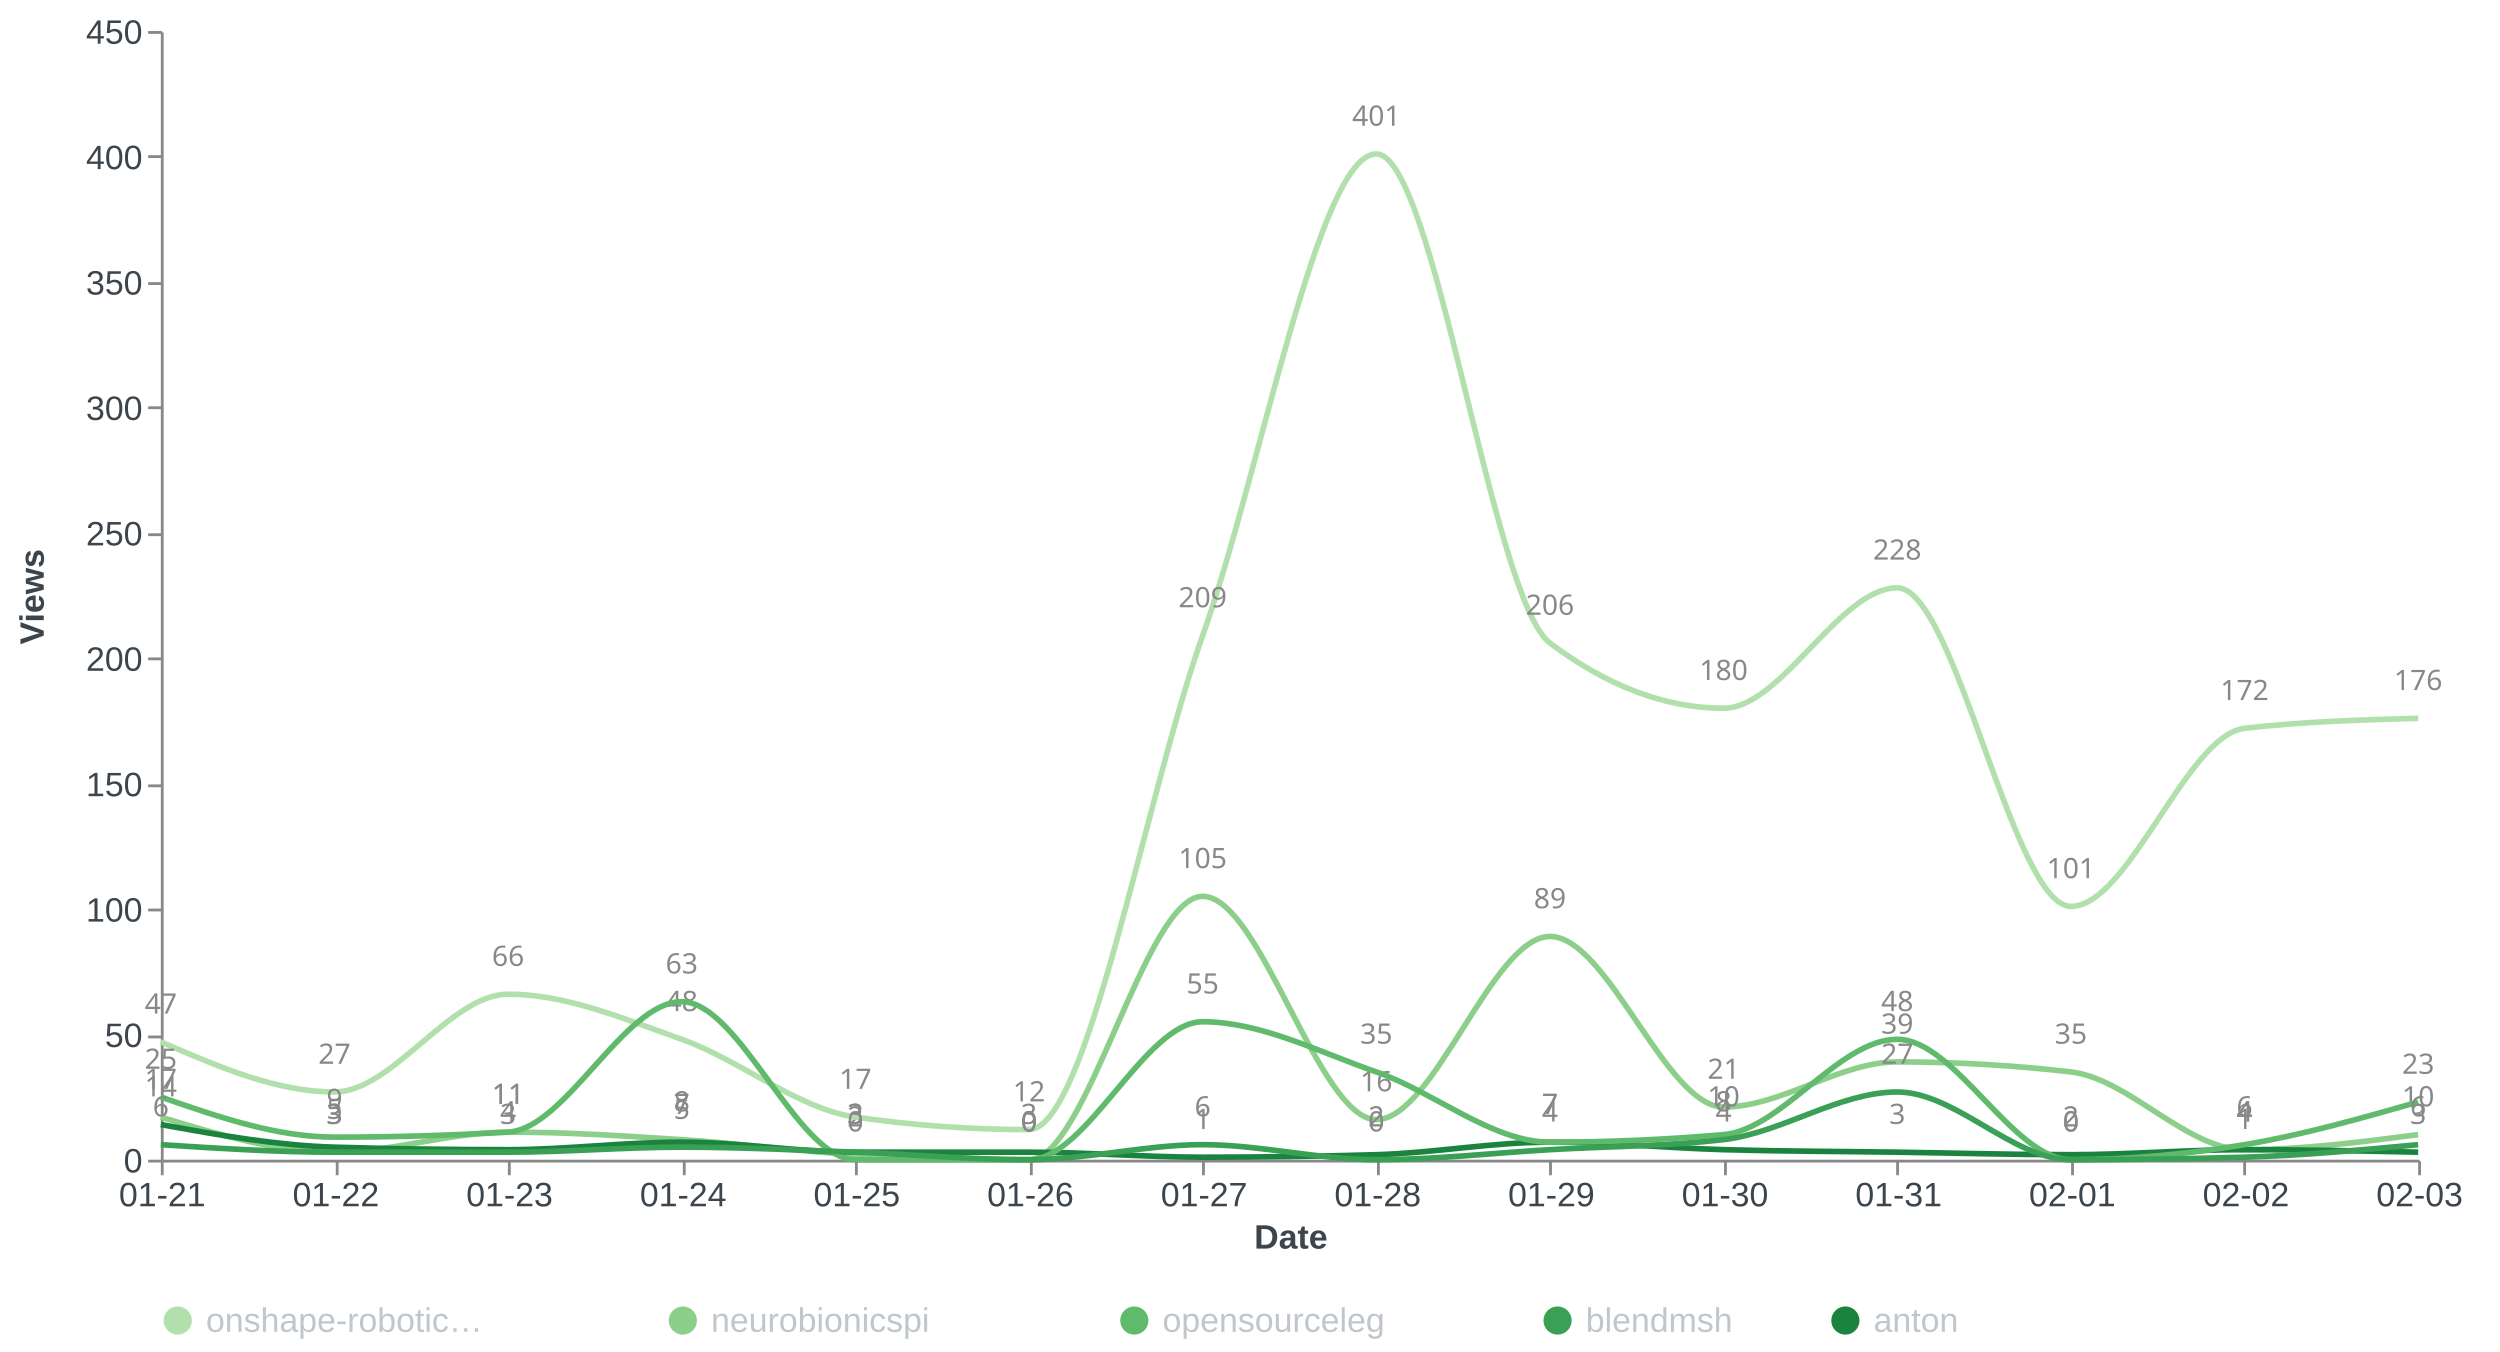
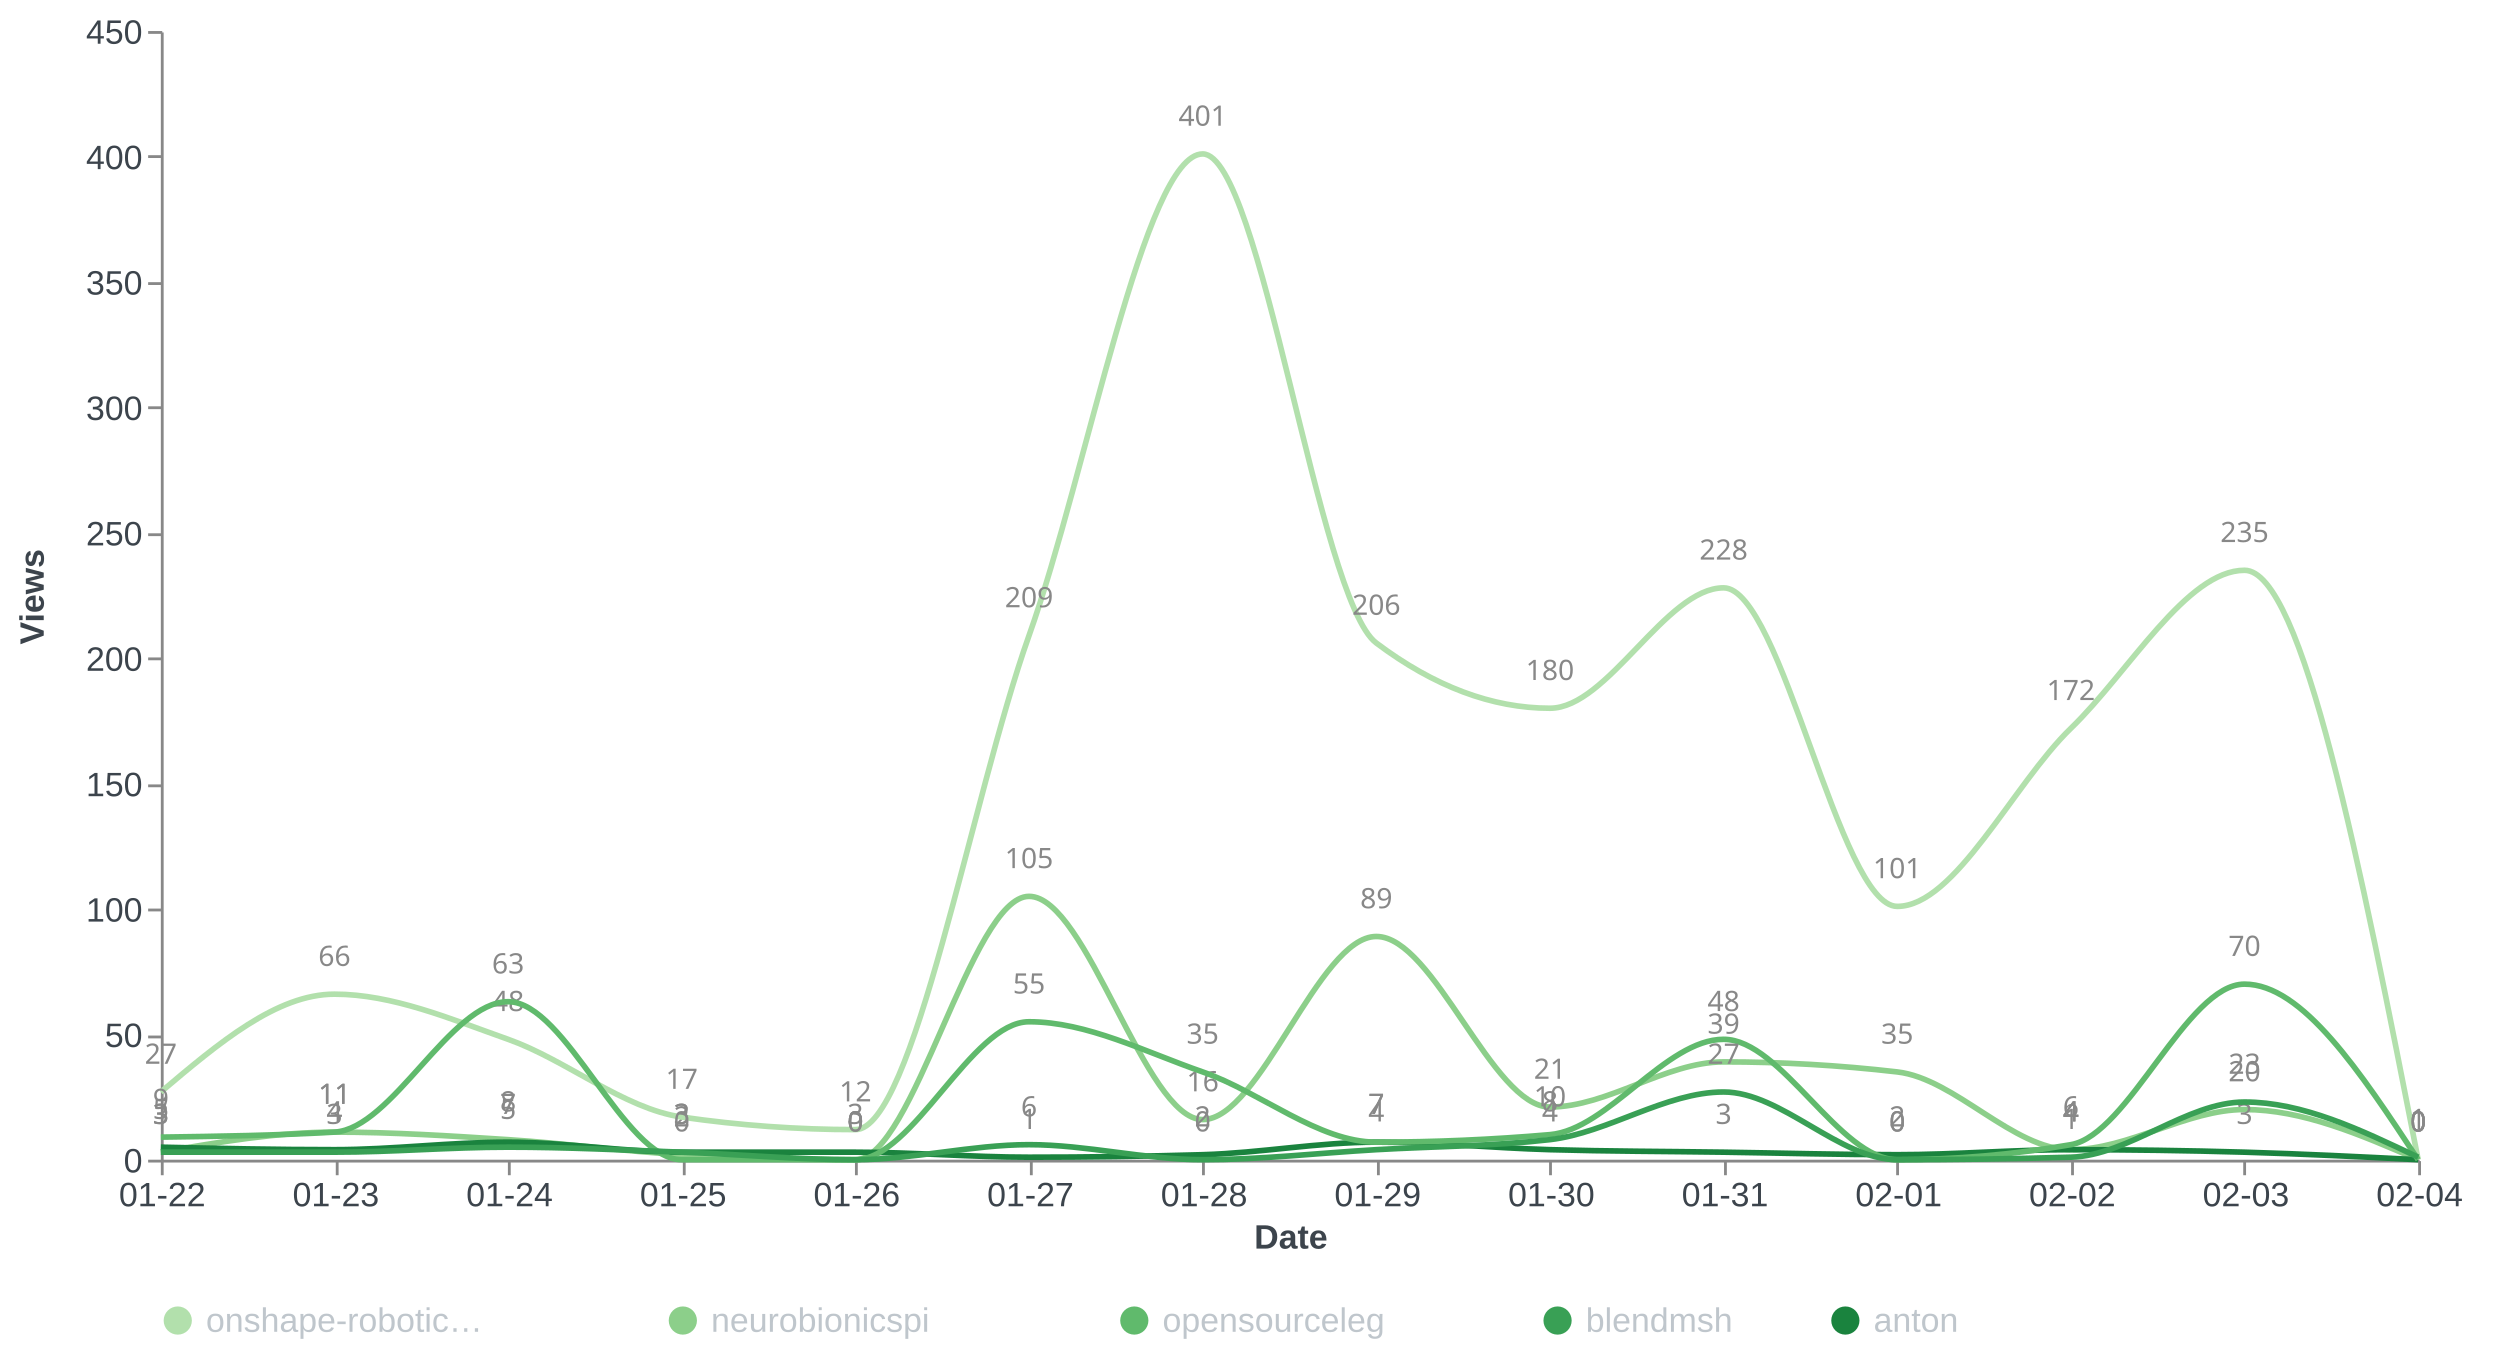
<svg xmlns="http://www.w3.org/2000/svg" version="1.1" class="marks" width="886" height="479" viewBox="0 0 886 479">
  <g fill="none" stroke-miterlimit="10" transform="translate(57,11)">
    <g class="mark-group role-frame root" role="graphics-object" aria-roledescription="group mark container">
      <g transform="translate(0,0)">
        <path class="background" aria-hidden="true" d="M0,0h800v400h-800Z" />
        <g>
-           <g class="mark-group role-axis" role="graphics-symbol" aria-roledescription="axis" aria-label="X-axis titled 'Date' for a discrete scale with 14 values: 01-21, 01-22, 01-23, 01-24, 01-25, ending with 02-03">
+           <g class="mark-group role-axis" role="graphics-symbol" aria-roledescription="axis" aria-label="X-axis titled 'Date' for a discrete scale with 14 values: 01-22, 01-23, 01-24, 01-25, 01-26, ending with 02-04">
            <g transform="translate(0.5,400.5)">
              <path class="background" aria-hidden="true" d="M0,0h0v0h0Z" pointer-events="none" />
              <g>
                <g class="mark-rule role-axis-tick" pointer-events="none">
                  <line transform="translate(0,0)" x2="0" y2="5" stroke="#888" stroke-width="1" opacity="1" />
                  <line transform="translate(62,0)" x2="0" y2="5" stroke="#888" stroke-width="1" opacity="1" />
                  <line transform="translate(123,0)" x2="0" y2="5" stroke="#888" stroke-width="1" opacity="1" />
                  <line transform="translate(185,0)" x2="0" y2="5" stroke="#888" stroke-width="1" opacity="1" />
                  <line transform="translate(246,0)" x2="0" y2="5" stroke="#888" stroke-width="1" opacity="1" />
                  <line transform="translate(308,0)" x2="0" y2="5" stroke="#888" stroke-width="1" opacity="1" />
                  <line transform="translate(369,0)" x2="0" y2="5" stroke="#888" stroke-width="1" opacity="1" />
                  <line transform="translate(431,0)" x2="0" y2="5" stroke="#888" stroke-width="1" opacity="1" />
                  <line transform="translate(492,0)" x2="0" y2="5" stroke="#888" stroke-width="1" opacity="1" />
                  <line transform="translate(554,0)" x2="0" y2="5" stroke="#888" stroke-width="1" opacity="1" />
                  <line transform="translate(615,0)" x2="0" y2="5" stroke="#888" stroke-width="1" opacity="1" />
                  <line transform="translate(677,0)" x2="0" y2="5" stroke="#888" stroke-width="1" opacity="1" />
                  <line transform="translate(738,0)" x2="0" y2="5" stroke="#888" stroke-width="1" opacity="1" />
                  <line transform="translate(800,0)" x2="0" y2="5" stroke="#888" stroke-width="1" opacity="1" />
                </g>
                <g class="mark-text role-axis-label" pointer-events="none">
-                   <text text-anchor="middle" transform="translate(0,16)" font-family="Arial, sans-serif" font-size="12px" fill="#3c444c" opacity="1">01-21</text>
-                   <text text-anchor="middle" transform="translate(61.53846,16)" font-family="Arial, sans-serif" font-size="12px" fill="#3c444c" opacity="1">01-22</text>
-                   <text text-anchor="middle" transform="translate(123.0769,16)" font-family="Arial, sans-serif" font-size="12px" fill="#3c444c" opacity="1">01-23</text>
-                   <text text-anchor="middle" transform="translate(184.6154,16)" font-family="Arial, sans-serif" font-size="12px" fill="#3c444c" opacity="1">01-24</text>
-                   <text text-anchor="middle" transform="translate(246.1538,16)" font-family="Arial, sans-serif" font-size="12px" fill="#3c444c" opacity="1">01-25</text>
-                   <text text-anchor="middle" transform="translate(307.6923,16)" font-family="Arial, sans-serif" font-size="12px" fill="#3c444c" opacity="1">01-26</text>
-                   <text text-anchor="middle" transform="translate(369.2308,16)" font-family="Arial, sans-serif" font-size="12px" fill="#3c444c" opacity="1">01-27</text>
-                   <text text-anchor="middle" transform="translate(430.7692,16)" font-family="Arial, sans-serif" font-size="12px" fill="#3c444c" opacity="1">01-28</text>
-                   <text text-anchor="middle" transform="translate(492.3077,16)" font-family="Arial, sans-serif" font-size="12px" fill="#3c444c" opacity="1">01-29</text>
-                   <text text-anchor="middle" transform="translate(553.8462,16)" font-family="Arial, sans-serif" font-size="12px" fill="#3c444c" opacity="1">01-30</text>
-                   <text text-anchor="middle" transform="translate(615.3846,16)" font-family="Arial, sans-serif" font-size="12px" fill="#3c444c" opacity="1">01-31</text>
-                   <text text-anchor="middle" transform="translate(676.9231,16)" font-family="Arial, sans-serif" font-size="12px" fill="#3c444c" opacity="1">02-01</text>
-                   <text text-anchor="middle" transform="translate(738.4615,16)" font-family="Arial, sans-serif" font-size="12px" fill="#3c444c" opacity="1">02-02</text>
-                   <text text-anchor="middle" transform="translate(800,16)" font-family="Arial, sans-serif" font-size="12px" fill="#3c444c" opacity="1">02-03</text>
+                   <text text-anchor="middle" transform="translate(0,16)" font-family="Arial, sans-serif" font-size="12px" fill="#3c444c" opacity="1">01-22</text>
+                   <text text-anchor="middle" transform="translate(61.53846,16)" font-family="Arial, sans-serif" font-size="12px" fill="#3c444c" opacity="1">01-23</text>
+                   <text text-anchor="middle" transform="translate(123.0769,16)" font-family="Arial, sans-serif" font-size="12px" fill="#3c444c" opacity="1">01-24</text>
+                   <text text-anchor="middle" transform="translate(184.6154,16)" font-family="Arial, sans-serif" font-size="12px" fill="#3c444c" opacity="1">01-25</text>
+                   <text text-anchor="middle" transform="translate(246.1538,16)" font-family="Arial, sans-serif" font-size="12px" fill="#3c444c" opacity="1">01-26</text>
+                   <text text-anchor="middle" transform="translate(307.6923,16)" font-family="Arial, sans-serif" font-size="12px" fill="#3c444c" opacity="1">01-27</text>
+                   <text text-anchor="middle" transform="translate(369.2308,16)" font-family="Arial, sans-serif" font-size="12px" fill="#3c444c" opacity="1">01-28</text>
+                   <text text-anchor="middle" transform="translate(430.7692,16)" font-family="Arial, sans-serif" font-size="12px" fill="#3c444c" opacity="1">01-29</text>
+                   <text text-anchor="middle" transform="translate(492.3077,16)" font-family="Arial, sans-serif" font-size="12px" fill="#3c444c" opacity="1">01-30</text>
+                   <text text-anchor="middle" transform="translate(553.8462,16)" font-family="Arial, sans-serif" font-size="12px" fill="#3c444c" opacity="1">01-31</text>
+                   <text text-anchor="middle" transform="translate(615.3846,16)" font-family="Arial, sans-serif" font-size="12px" fill="#3c444c" opacity="1">02-01</text>
+                   <text text-anchor="middle" transform="translate(676.9231,16)" font-family="Arial, sans-serif" font-size="12px" fill="#3c444c" opacity="1">02-02</text>
+                   <text text-anchor="middle" transform="translate(738.4615,16)" font-family="Arial, sans-serif" font-size="12px" fill="#3c444c" opacity="1">02-03</text>
+                   <text text-anchor="middle" transform="translate(800,16)" font-family="Arial, sans-serif" font-size="12px" fill="#3c444c" opacity="1">02-04</text>
                </g>
                <g class="mark-rule role-axis-domain" pointer-events="none">
                  <line transform="translate(0,0)" x2="800" y2="0" stroke="#888" stroke-width="1" opacity="1" />
                </g>
                <g class="mark-text role-axis-title" pointer-events="none">
                  <text text-anchor="middle" transform="translate(400,31)" font-family="Arial, sans-serif" font-size="12px" font-weight="bold" fill="#3c444c" opacity="1">Date</text>
                </g>
              </g>
              <path class="foreground" aria-hidden="true" d="" pointer-events="none" display="none" />
            </g>
          </g>
          <g class="mark-group role-axis" role="graphics-symbol" aria-roledescription="axis" aria-label="Y-axis titled 'Views' for a linear scale with values from 0 to 450">
            <g transform="translate(0.5,0.5)">
              <path class="background" aria-hidden="true" d="M0,0h0v0h0Z" pointer-events="none" />
              <g>
                <g class="mark-rule role-axis-tick" pointer-events="none">
                  <line transform="translate(0,400)" x2="-5" y2="0" stroke="#888" stroke-width="1" opacity="1" />
                  <line transform="translate(0,356)" x2="-5" y2="0" stroke="#888" stroke-width="1" opacity="1" />
                  <line transform="translate(0,311)" x2="-5" y2="0" stroke="#888" stroke-width="1" opacity="1" />
                  <line transform="translate(0,267)" x2="-5" y2="0" stroke="#888" stroke-width="1" opacity="1" />
                  <line transform="translate(0,222)" x2="-5" y2="0" stroke="#888" stroke-width="1" opacity="1" />
                  <line transform="translate(0,178)" x2="-5" y2="0" stroke="#888" stroke-width="1" opacity="1" />
                  <line transform="translate(0,133)" x2="-5" y2="0" stroke="#888" stroke-width="1" opacity="1" />
                  <line transform="translate(0,89)" x2="-5" y2="0" stroke="#888" stroke-width="1" opacity="1" />
                  <line transform="translate(0,44)" x2="-5" y2="0" stroke="#888" stroke-width="1" opacity="1" />
                  <line transform="translate(0,0)" x2="-5" y2="0" stroke="#888" stroke-width="1" opacity="1" />
                </g>
                <g class="mark-text role-axis-label" pointer-events="none">
                  <text text-anchor="end" transform="translate(-7,404)" font-family="Arial, sans-serif" font-size="12px" fill="#3c444c" opacity="1">0</text>
                  <text text-anchor="end" transform="translate(-7,359.5556)" font-family="Arial, sans-serif" font-size="12px" fill="#3c444c" opacity="1">50</text>
                  <text text-anchor="end" transform="translate(-7,315.1111)" font-family="Arial, sans-serif" font-size="12px" fill="#3c444c" opacity="1">100</text>
                  <text text-anchor="end" transform="translate(-7,270.6667)" font-family="Arial, sans-serif" font-size="12px" fill="#3c444c" opacity="1">150</text>
                  <text text-anchor="end" transform="translate(-7,226.2222)" font-family="Arial, sans-serif" font-size="12px" fill="#3c444c" opacity="1">200</text>
                  <text text-anchor="end" transform="translate(-7,181.7778)" font-family="Arial, sans-serif" font-size="12px" fill="#3c444c" opacity="1">250</text>
                  <text text-anchor="end" transform="translate(-7,137.3333)" font-family="Arial, sans-serif" font-size="12px" fill="#3c444c" opacity="1">300</text>
                  <text text-anchor="end" transform="translate(-7,92.88889)" font-family="Arial, sans-serif" font-size="12px" fill="#3c444c" opacity="1">350</text>
                  <text text-anchor="end" transform="translate(-7,48.44444)" font-family="Arial, sans-serif" font-size="12px" fill="#3c444c" opacity="1">400</text>
                  <text text-anchor="end" transform="translate(-7,4)" font-family="Arial, sans-serif" font-size="12px" fill="#3c444c" opacity="1">450</text>
                </g>
                <g class="mark-rule role-axis-domain" pointer-events="none">
                  <line transform="translate(0,400)" x2="0" y2="-400" stroke="#888" stroke-width="1" opacity="1" />
                </g>
                <g class="mark-text role-axis-title" pointer-events="none">
                  <text text-anchor="middle" transform="translate(-39,200) rotate(-90) translate(0,-3)" font-family="Arial, sans-serif" font-size="12px" font-weight="bold" fill="#3c444c" opacity="1">Views</text>
                </g>
              </g>
              <path class="foreground" aria-hidden="true" d="" pointer-events="none" display="none" />
            </g>
          </g>
          <g class="mark-group role-scope" role="graphics-object" aria-roledescription="group mark container">
            <g transform="translate(0,0)">
              <path class="background" aria-hidden="true" d="M0,0h0v0h0Z" />
              <g>
                <g class="mark-line role-mark" role="graphics-symbol" aria-roledescription="line mark container">
-                   <path d="M0,384.889C20.513,391.111,41.026,397.333,61.538,397.333C82.051,397.333,102.564,390.222,123.077,390.222C143.59,390.222,164.103,391.556,184.615,392.889C205.128,394.222,225.641,397.037,246.154,398.222C266.667,399.407,287.179,400,307.692,400C328.205,400,348.718,306.667,369.231,306.667C389.744,306.667,410.256,385.778,430.769,385.778C451.282,385.778,471.795,320.889,492.308,320.889C512.821,320.889,533.333,381.333,553.846,381.333C574.359,381.333,594.872,365.333,615.385,365.333C635.897,365.333,656.41,366.519,676.923,368.889C697.436,371.259,717.949,396.444,738.462,396.444C758.974,396.444,779.487,393.778,800,391.111" stroke="rgb(140, 207, 138)" stroke-width="2" />
-                 </g>
-                 <g class="mark-text role-mark" role="graphics-object" aria-roledescription="text mark container">
-                   <text text-anchor="middle" transform="translate(0,374.8889)" font-family="sans-serif" font-size="10px" fill="#888888">17</text>
+                   <path d="M0,397.333C20.513,393.778,41.026,390.222,61.538,390.222C82.051,390.222,102.564,391.556,123.077,392.889C143.59,394.222,164.103,397.037,184.615,398.222C205.128,399.407,225.641,400,246.154,400C266.667,400,287.179,306.667,307.692,306.667C328.205,306.667,348.718,385.778,369.231,385.778C389.744,385.778,410.256,320.889,430.769,320.889C451.282,320.889,471.795,381.333,492.308,381.333C512.821,381.333,533.333,365.333,553.846,365.333C574.359,365.333,594.872,366.519,615.385,368.889C635.897,371.259,656.41,396.444,676.923,396.444C697.436,396.444,717.949,382.222,738.462,382.222C758.974,382.222,779.487,391.111,800,400" stroke="rgb(140, 207, 138)" stroke-width="2" />
+                 </g>
+                 <g class="mark-text role-mark" role="graphics-object" aria-roledescription="text mark container">
+                   <text text-anchor="middle" transform="translate(0,387.3333)" font-family="sans-serif" font-size="10px" fill="#888888">3</text>
+                   <text text-anchor="middle" transform="translate(61.53846,380.2222)" font-family="sans-serif" font-size="10px" fill="#888888">11</text>
+                   <text text-anchor="middle" transform="translate(123.0769,382.8889)" font-family="sans-serif" font-size="10px" fill="#888888">8</text>
+                   <text text-anchor="middle" transform="translate(184.6154,388.2222)" font-family="sans-serif" font-size="10px" fill="#888888">2</text>
+                   <text text-anchor="middle" transform="translate(246.1538,390)" font-family="sans-serif" font-size="10px" fill="#888888">0</text>
+                   <text text-anchor="middle" transform="translate(307.6923,296.6667)" font-family="sans-serif" font-size="10px" fill="#888888">105</text>
+                   <text text-anchor="middle" transform="translate(369.2308,375.7778)" font-family="sans-serif" font-size="10px" fill="#888888">16</text>
+                   <text text-anchor="middle" transform="translate(430.7692,310.8889)" font-family="sans-serif" font-size="10px" fill="#888888">89</text>
+                   <text text-anchor="middle" transform="translate(492.3077,371.3333)" font-family="sans-serif" font-size="10px" fill="#888888">21</text>
+                   <text text-anchor="middle" transform="translate(553.8462,355.3333)" font-family="sans-serif" font-size="10px" fill="#888888">39</text>
+                   <text text-anchor="middle" transform="translate(615.3846,358.8889)" font-family="sans-serif" font-size="10px" fill="#888888">35</text>
+                   <text text-anchor="middle" transform="translate(676.9231,386.4444)" font-family="sans-serif" font-size="10px" fill="#888888">4</text>
+                   <text text-anchor="middle" transform="translate(738.4615,372.2222)" font-family="sans-serif" font-size="10px" fill="#888888">20</text>
+                   <text text-anchor="middle" transform="translate(800,390)" font-family="sans-serif" font-size="10px" fill="#888888">0</text>
+                 </g>
+               </g>
+               <path class="foreground" aria-hidden="true" d="" display="none" />
+             </g>
+             <g transform="translate(0,0)">
+               <path class="background" aria-hidden="true" d="M0,0h0v0h0Z" />
+               <g>
+                 <g class="mark-line role-mark" role="graphics-symbol" aria-roledescription="line mark container">
+                   <path d="M0,395.556C20.513,396,41.026,396.444,61.538,396.444C82.051,396.444,102.564,393.778,123.077,393.778C143.59,393.778,164.103,397.333,184.615,397.333C205.128,397.333,225.641,397.333,246.154,397.333C266.667,397.333,287.179,399.111,307.692,399.111C328.205,399.111,348.718,398.815,369.231,398.222C389.744,397.63,410.256,393.778,430.769,393.778C451.282,393.778,471.795,395.852,492.308,396.444C512.821,397.037,533.333,397.037,553.846,397.333C574.359,397.63,594.872,398.222,615.385,398.222C635.897,398.222,656.41,396.444,676.923,396.444C697.436,396.444,717.949,396.741,738.462,397.333C758.974,397.926,779.487,398.963,800,400" stroke="rgb(26, 131, 62)" stroke-width="2" />
+                 </g>
+                 <g class="mark-text role-mark" role="graphics-object" aria-roledescription="text mark container">
+                   <text text-anchor="middle" transform="translate(0,385.5556)" font-family="sans-serif" font-size="10px" fill="#888888">5</text>
+                   <text text-anchor="middle" transform="translate(61.53846,386.4444)" font-family="sans-serif" font-size="10px" fill="#888888">4</text>
+                   <text text-anchor="middle" transform="translate(123.0769,383.7778)" font-family="sans-serif" font-size="10px" fill="#888888">7</text>
+                   <text text-anchor="middle" transform="translate(184.6154,387.3333)" font-family="sans-serif" font-size="10px" fill="#888888">3</text>
+                   <text text-anchor="middle" transform="translate(246.1538,387.3333)" font-family="sans-serif" font-size="10px" fill="#888888">3</text>
+                   <text text-anchor="middle" transform="translate(307.6923,389.1111)" font-family="sans-serif" font-size="10px" fill="#888888">1</text>
+                   <text text-anchor="middle" transform="translate(369.2308,388.2222)" font-family="sans-serif" font-size="10px" fill="#888888">2</text>
+                   <text text-anchor="middle" transform="translate(430.7692,383.7778)" font-family="sans-serif" font-size="10px" fill="#888888">7</text>
+                   <text text-anchor="middle" transform="translate(492.3077,386.4444)" font-family="sans-serif" font-size="10px" fill="#888888">4</text>
+                   <text text-anchor="middle" transform="translate(553.8462,387.3333)" font-family="sans-serif" font-size="10px" fill="#888888">3</text>
+                   <text text-anchor="middle" transform="translate(615.3846,388.2222)" font-family="sans-serif" font-size="10px" fill="#888888">2</text>
+                   <text text-anchor="middle" transform="translate(676.9231,386.4444)" font-family="sans-serif" font-size="10px" fill="#888888">4</text>
+                   <text text-anchor="middle" transform="translate(738.4615,387.3333)" font-family="sans-serif" font-size="10px" fill="#888888">3</text>
+                   <text text-anchor="middle" transform="translate(800,390)" font-family="sans-serif" font-size="10px" fill="#888888">0</text>
+                 </g>
+               </g>
+               <path class="foreground" aria-hidden="true" d="" display="none" />
+             </g>
+             <g transform="translate(0,0)">
+               <path class="background" aria-hidden="true" d="M0,0h0v0h0Z" />
+               <g>
+                 <g class="mark-line role-mark" role="graphics-symbol" aria-roledescription="line mark container">
+                   <path d="M0,376C20.513,358.667,41.026,341.333,61.538,341.333C82.051,341.333,102.564,350.074,123.077,357.333C143.59,364.593,164.103,381.926,184.615,384.889C205.128,387.852,225.641,389.333,246.154,389.333C266.667,389.333,287.179,271.852,307.692,214.222C328.205,156.593,348.718,43.556,369.231,43.556C389.744,43.556,410.256,201.481,430.769,216.889C451.282,232.296,471.795,240,492.308,240C512.821,240,533.333,197.333,553.846,197.333C574.359,197.333,594.872,310.222,615.385,310.222C635.897,310.222,656.41,266.963,676.923,247.111C697.436,227.259,717.949,191.111,738.462,191.111C758.974,191.111,779.487,295.556,800,400" stroke="rgb(178, 224, 172)" stroke-width="2" />
+                 </g>
+                 <g class="mark-text role-mark" role="graphics-object" aria-roledescription="text mark container">
+                   <text text-anchor="middle" transform="translate(0,366)" font-family="sans-serif" font-size="10px" fill="#888888">27</text>
+                   <text text-anchor="middle" transform="translate(61.53846,331.3333)" font-family="sans-serif" font-size="10px" fill="#888888">66</text>
+                   <text text-anchor="middle" transform="translate(123.0769,347.3333)" font-family="sans-serif" font-size="10px" fill="#888888">48</text>
+                   <text text-anchor="middle" transform="translate(184.6154,374.8889)" font-family="sans-serif" font-size="10px" fill="#888888">17</text>
+                   <text text-anchor="middle" transform="translate(246.1538,379.3333)" font-family="sans-serif" font-size="10px" fill="#888888">12</text>
+                   <text text-anchor="middle" transform="translate(307.6923,204.2222)" font-family="sans-serif" font-size="10px" fill="#888888">209</text>
+                   <text text-anchor="middle" transform="translate(369.2308,33.55556)" font-family="sans-serif" font-size="10px" fill="#888888">401</text>
+                   <text text-anchor="middle" transform="translate(430.7692,206.8889)" font-family="sans-serif" font-size="10px" fill="#888888">206</text>
+                   <text text-anchor="middle" transform="translate(492.3077,230)" font-family="sans-serif" font-size="10px" fill="#888888">180</text>
+                   <text text-anchor="middle" transform="translate(553.8462,187.3333)" font-family="sans-serif" font-size="10px" fill="#888888">228</text>
+                   <text text-anchor="middle" transform="translate(615.3846,300.2222)" font-family="sans-serif" font-size="10px" fill="#888888">101</text>
+                   <text text-anchor="middle" transform="translate(676.9231,237.1111)" font-family="sans-serif" font-size="10px" fill="#888888">172</text>
+                   <text text-anchor="middle" transform="translate(738.4615,181.1111)" font-family="sans-serif" font-size="10px" fill="#888888">235</text>
+                   <text text-anchor="middle" transform="translate(800,390)" font-family="sans-serif" font-size="10px" fill="#888888">0</text>
+                 </g>
+               </g>
+               <path class="foreground" aria-hidden="true" d="" display="none" />
+             </g>
+             <g transform="translate(0,0)">
+               <path class="background" aria-hidden="true" d="M0,0h0v0h0Z" />
+               <g>
+                 <g class="mark-line role-mark" role="graphics-symbol" aria-roledescription="line mark container">
+                   <path d="M0,392C20.513,391.704,41.026,391.407,61.538,390.222C82.051,389.037,102.564,344,123.077,344C143.59,344,164.103,400,184.615,400C205.128,400,225.641,400,246.154,400C266.667,400,287.179,351.111,307.692,351.111C328.205,351.111,348.718,361.778,369.231,368.889C389.744,376,410.256,393.778,430.769,393.778C451.282,393.778,471.795,392.889,492.308,391.111C512.821,389.333,533.333,357.333,553.846,357.333C574.359,357.333,594.872,400,615.385,400C635.897,400,656.41,398.222,676.923,394.667C697.436,391.111,717.949,337.778,738.462,337.778C758.974,337.778,779.487,368.889,800,400" stroke="rgb(96, 186, 108)" stroke-width="2" />
+                 </g>
+                 <g class="mark-text role-mark" role="graphics-object" aria-roledescription="text mark container">
+                   <text text-anchor="middle" transform="translate(0,382)" font-family="sans-serif" font-size="10px" fill="#888888">9</text>
+                   <text text-anchor="middle" transform="translate(61.53846,380.2222)" font-family="sans-serif" font-size="10px" fill="#888888">11</text>
+                   <text text-anchor="middle" transform="translate(123.0769,334)" font-family="sans-serif" font-size="10px" fill="#888888">63</text>
+                   <text text-anchor="middle" transform="translate(184.6154,390)" font-family="sans-serif" font-size="10px" fill="#888888">0</text>
+                   <text text-anchor="middle" transform="translate(246.1538,390)" font-family="sans-serif" font-size="10px" fill="#888888">0</text>
+                   <text text-anchor="middle" transform="translate(307.6923,341.1111)" font-family="sans-serif" font-size="10px" fill="#888888">55</text>
+                   <text text-anchor="middle" transform="translate(369.2308,358.8889)" font-family="sans-serif" font-size="10px" fill="#888888">35</text>
+                   <text text-anchor="middle" transform="translate(430.7692,383.7778)" font-family="sans-serif" font-size="10px" fill="#888888">7</text>
+                   <text text-anchor="middle" transform="translate(492.3077,381.1111)" font-family="sans-serif" font-size="10px" fill="#888888">10</text>
+                   <text text-anchor="middle" transform="translate(553.8462,347.3333)" font-family="sans-serif" font-size="10px" fill="#888888">48</text>
+                   <text text-anchor="middle" transform="translate(615.3846,390)" font-family="sans-serif" font-size="10px" fill="#888888">0</text>
+                   <text text-anchor="middle" transform="translate(676.9231,384.6667)" font-family="sans-serif" font-size="10px" fill="#888888">6</text>
+                   <text text-anchor="middle" transform="translate(738.4615,327.7778)" font-family="sans-serif" font-size="10px" fill="#888888">70</text>
+                   <text text-anchor="middle" transform="translate(800,390)" font-family="sans-serif" font-size="10px" fill="#888888">0</text>
+                 </g>
+               </g>
+               <path class="foreground" aria-hidden="true" d="" display="none" />
+             </g>
+             <g transform="translate(0,0)">
+               <path class="background" aria-hidden="true" d="M0,0h0v0h0Z" />
+               <g>
+                 <g class="mark-line role-mark" role="graphics-symbol" aria-roledescription="line mark container">
+                   <path d="M0,397.333C20.513,397.333,41.026,397.333,61.538,397.333C82.051,397.333,102.564,395.556,123.077,395.556C143.59,395.556,164.103,396.593,184.615,397.333C205.128,398.074,225.641,400,246.154,400C266.667,400,287.179,394.667,307.692,394.667C328.205,394.667,348.718,400,369.231,400C389.744,400,410.256,397.63,430.769,396.444C451.282,395.259,471.795,395.259,492.308,392.889C512.821,390.519,533.333,376,553.846,376C574.359,376,594.872,400,615.385,400C635.897,400,656.41,399.704,676.923,399.111C697.436,398.519,717.949,379.556,738.462,379.556C758.974,379.556,779.487,389.333,800,399.111" stroke="rgb(57, 160, 85)" stroke-width="2" />
+                 </g>
+                 <g class="mark-text role-mark" role="graphics-object" aria-roledescription="text mark container">
+                   <text text-anchor="middle" transform="translate(0,387.3333)" font-family="sans-serif" font-size="10px" fill="#888888">3</text>
                  <text text-anchor="middle" transform="translate(61.53846,387.3333)" font-family="sans-serif" font-size="10px" fill="#888888">3</text>
-                   <text text-anchor="middle" transform="translate(123.0769,380.2222)" font-family="sans-serif" font-size="10px" fill="#888888">11</text>
-                   <text text-anchor="middle" transform="translate(184.6154,382.8889)" font-family="sans-serif" font-size="10px" fill="#888888">8</text>
-                   <text text-anchor="middle" transform="translate(246.1538,388.2222)" font-family="sans-serif" font-size="10px" fill="#888888">2</text>
-                   <text text-anchor="middle" transform="translate(307.6923,390)" font-family="sans-serif" font-size="10px" fill="#888888">0</text>
-                   <text text-anchor="middle" transform="translate(369.2308,296.6667)" font-family="sans-serif" font-size="10px" fill="#888888">105</text>
-                   <text text-anchor="middle" transform="translate(430.7692,375.7778)" font-family="sans-serif" font-size="10px" fill="#888888">16</text>
-                   <text text-anchor="middle" transform="translate(492.3077,310.8889)" font-family="sans-serif" font-size="10px" fill="#888888">89</text>
-                   <text text-anchor="middle" transform="translate(553.8462,371.3333)" font-family="sans-serif" font-size="10px" fill="#888888">21</text>
-                   <text text-anchor="middle" transform="translate(615.3846,355.3333)" font-family="sans-serif" font-size="10px" fill="#888888">39</text>
-                   <text text-anchor="middle" transform="translate(676.9231,358.8889)" font-family="sans-serif" font-size="10px" fill="#888888">35</text>
-                   <text text-anchor="middle" transform="translate(738.4615,386.4444)" font-family="sans-serif" font-size="10px" fill="#888888">4</text>
-                   <text text-anchor="middle" transform="translate(800,381.1111)" font-family="sans-serif" font-size="10px" fill="#888888">10</text>
-                 </g>
-               </g>
-               <path class="foreground" aria-hidden="true" d="" display="none" />
-             </g>
-             <g transform="translate(0,0)">
-               <path class="background" aria-hidden="true" d="M0,0h0v0h0Z" />
-               <g>
-                 <g class="mark-line role-mark" role="graphics-symbol" aria-roledescription="line mark container">
-                   <path d="M0,387.556C20.513,391.259,41.026,394.963,61.538,395.556C82.051,396.148,102.564,396.444,123.077,396.444C143.59,396.444,164.103,393.778,184.615,393.778C205.128,393.778,225.641,397.333,246.154,397.333C266.667,397.333,287.179,397.333,307.692,397.333C328.205,397.333,348.718,399.111,369.231,399.111C389.744,399.111,410.256,398.815,430.769,398.222C451.282,397.63,471.795,393.778,492.308,393.778C512.821,393.778,533.333,395.852,553.846,396.444C574.359,397.037,594.872,397.037,615.385,397.333C635.897,397.63,656.41,398.222,676.923,398.222C697.436,398.222,717.949,396.444,738.462,396.444C758.974,396.444,779.487,396.889,800,397.333" stroke="rgb(26, 131, 62)" stroke-width="2" />
-                 </g>
-                 <g class="mark-text role-mark" role="graphics-object" aria-roledescription="text mark container">
-                   <text text-anchor="middle" transform="translate(0,377.5556)" font-family="sans-serif" font-size="10px" fill="#888888">14</text>
-                   <text text-anchor="middle" transform="translate(61.53846,385.5556)" font-family="sans-serif" font-size="10px" fill="#888888">5</text>
-                   <text text-anchor="middle" transform="translate(123.0769,386.4444)" font-family="sans-serif" font-size="10px" fill="#888888">4</text>
-                   <text text-anchor="middle" transform="translate(184.6154,383.7778)" font-family="sans-serif" font-size="10px" fill="#888888">7</text>
-                   <text text-anchor="middle" transform="translate(246.1538,387.3333)" font-family="sans-serif" font-size="10px" fill="#888888">3</text>
-                   <text text-anchor="middle" transform="translate(307.6923,387.3333)" font-family="sans-serif" font-size="10px" fill="#888888">3</text>
-                   <text text-anchor="middle" transform="translate(369.2308,389.1111)" font-family="sans-serif" font-size="10px" fill="#888888">1</text>
-                   <text text-anchor="middle" transform="translate(430.7692,388.2222)" font-family="sans-serif" font-size="10px" fill="#888888">2</text>
-                   <text text-anchor="middle" transform="translate(492.3077,383.7778)" font-family="sans-serif" font-size="10px" fill="#888888">7</text>
-                   <text text-anchor="middle" transform="translate(553.8462,386.4444)" font-family="sans-serif" font-size="10px" fill="#888888">4</text>
-                   <text text-anchor="middle" transform="translate(615.3846,387.3333)" font-family="sans-serif" font-size="10px" fill="#888888">3</text>
-                   <text text-anchor="middle" transform="translate(676.9231,388.2222)" font-family="sans-serif" font-size="10px" fill="#888888">2</text>
-                   <text text-anchor="middle" transform="translate(738.4615,386.4444)" font-family="sans-serif" font-size="10px" fill="#888888">4</text>
-                   <text text-anchor="middle" transform="translate(800,387.3333)" font-family="sans-serif" font-size="10px" fill="#888888">3</text>
-                 </g>
-               </g>
-               <path class="foreground" aria-hidden="true" d="" display="none" />
-             </g>
-             <g transform="translate(0,0)">
-               <path class="background" aria-hidden="true" d="M0,0h0v0h0Z" />
-               <g>
-                 <g class="mark-line role-mark" role="graphics-symbol" aria-roledescription="line mark container">
-                   <path d="M0,358.222C20.513,367.111,41.026,376,61.538,376C82.051,376,102.564,341.333,123.077,341.333C143.59,341.333,164.103,350.074,184.615,357.333C205.128,364.593,225.641,381.926,246.154,384.889C266.667,387.852,287.179,389.333,307.692,389.333C328.205,389.333,348.718,271.852,369.231,214.222C389.744,156.593,410.256,43.556,430.769,43.556C451.282,43.556,471.795,201.481,492.308,216.889C512.821,232.296,533.333,240,553.846,240C574.359,240,594.872,197.333,615.385,197.333C635.897,197.333,656.41,310.222,676.923,310.222C697.436,310.222,717.949,249.481,738.462,247.111C758.974,244.741,779.487,244.148,800,243.556" stroke="rgb(178, 224, 172)" stroke-width="2" />
-                 </g>
-                 <g class="mark-text role-mark" role="graphics-object" aria-roledescription="text mark container">
-                   <text text-anchor="middle" transform="translate(0,348.2222)" font-family="sans-serif" font-size="10px" fill="#888888">47</text>
-                   <text text-anchor="middle" transform="translate(61.53846,366)" font-family="sans-serif" font-size="10px" fill="#888888">27</text>
-                   <text text-anchor="middle" transform="translate(123.0769,331.3333)" font-family="sans-serif" font-size="10px" fill="#888888">66</text>
-                   <text text-anchor="middle" transform="translate(184.6154,347.3333)" font-family="sans-serif" font-size="10px" fill="#888888">48</text>
-                   <text text-anchor="middle" transform="translate(246.1538,374.8889)" font-family="sans-serif" font-size="10px" fill="#888888">17</text>
-                   <text text-anchor="middle" transform="translate(307.6923,379.3333)" font-family="sans-serif" font-size="10px" fill="#888888">12</text>
-                   <text text-anchor="middle" transform="translate(369.2308,204.2222)" font-family="sans-serif" font-size="10px" fill="#888888">209</text>
-                   <text text-anchor="middle" transform="translate(430.7692,33.55556)" font-family="sans-serif" font-size="10px" fill="#888888">401</text>
-                   <text text-anchor="middle" transform="translate(492.3077,206.8889)" font-family="sans-serif" font-size="10px" fill="#888888">206</text>
-                   <text text-anchor="middle" transform="translate(553.8462,230)" font-family="sans-serif" font-size="10px" fill="#888888">180</text>
-                   <text text-anchor="middle" transform="translate(615.3846,187.3333)" font-family="sans-serif" font-size="10px" fill="#888888">228</text>
-                   <text text-anchor="middle" transform="translate(676.9231,300.2222)" font-family="sans-serif" font-size="10px" fill="#888888">101</text>
-                   <text text-anchor="middle" transform="translate(738.4615,237.1111)" font-family="sans-serif" font-size="10px" fill="#888888">172</text>
-                   <text text-anchor="middle" transform="translate(800,233.5556)" font-family="sans-serif" font-size="10px" fill="#888888">176</text>
-                 </g>
-               </g>
-               <path class="foreground" aria-hidden="true" d="" display="none" />
-             </g>
-             <g transform="translate(0,0)">
-               <path class="background" aria-hidden="true" d="M0,0h0v0h0Z" />
-               <g>
-                 <g class="mark-line role-mark" role="graphics-symbol" aria-roledescription="line mark container">
-                   <path d="M0,377.778C20.513,384.889,41.026,392,61.538,392C82.051,392,102.564,391.407,123.077,390.222C143.59,389.037,164.103,344,184.615,344C205.128,344,225.641,400,246.154,400C266.667,400,287.179,400,307.692,400C328.205,400,348.718,351.111,369.231,351.111C389.744,351.111,410.256,361.778,430.769,368.889C451.282,376,471.795,393.778,492.308,393.778C512.821,393.778,533.333,392.889,553.846,391.111C574.359,389.333,594.872,357.333,615.385,357.333C635.897,357.333,656.41,400,676.923,400C697.436,400,717.949,398.074,738.462,394.667C758.974,391.259,779.487,385.407,800,379.556" stroke="rgb(96, 186, 108)" stroke-width="2" />
-                 </g>
-                 <g class="mark-text role-mark" role="graphics-object" aria-roledescription="text mark container">
-                   <text text-anchor="middle" transform="translate(0,367.7778)" font-family="sans-serif" font-size="10px" fill="#888888">25</text>
-                   <text text-anchor="middle" transform="translate(61.53846,382)" font-family="sans-serif" font-size="10px" fill="#888888">9</text>
-                   <text text-anchor="middle" transform="translate(123.0769,380.2222)" font-family="sans-serif" font-size="10px" fill="#888888">11</text>
-                   <text text-anchor="middle" transform="translate(184.6154,334)" font-family="sans-serif" font-size="10px" fill="#888888">63</text>
+                   <text text-anchor="middle" transform="translate(123.0769,385.5556)" font-family="sans-serif" font-size="10px" fill="#888888">5</text>
+                   <text text-anchor="middle" transform="translate(184.6154,387.3333)" font-family="sans-serif" font-size="10px" fill="#888888">3</text>
                  <text text-anchor="middle" transform="translate(246.1538,390)" font-family="sans-serif" font-size="10px" fill="#888888">0</text>
-                   <text text-anchor="middle" transform="translate(307.6923,390)" font-family="sans-serif" font-size="10px" fill="#888888">0</text>
-                   <text text-anchor="middle" transform="translate(369.2308,341.1111)" font-family="sans-serif" font-size="10px" fill="#888888">55</text>
-                   <text text-anchor="middle" transform="translate(430.7692,358.8889)" font-family="sans-serif" font-size="10px" fill="#888888">35</text>
-                   <text text-anchor="middle" transform="translate(492.3077,383.7778)" font-family="sans-serif" font-size="10px" fill="#888888">7</text>
-                   <text text-anchor="middle" transform="translate(553.8462,381.1111)" font-family="sans-serif" font-size="10px" fill="#888888">10</text>
-                   <text text-anchor="middle" transform="translate(615.3846,347.3333)" font-family="sans-serif" font-size="10px" fill="#888888">48</text>
-                   <text text-anchor="middle" transform="translate(676.9231,390)" font-family="sans-serif" font-size="10px" fill="#888888">0</text>
-                   <text text-anchor="middle" transform="translate(738.4615,384.6667)" font-family="sans-serif" font-size="10px" fill="#888888">6</text>
-                   <text text-anchor="middle" transform="translate(800,369.5556)" font-family="sans-serif" font-size="10px" fill="#888888">23</text>
-                 </g>
-               </g>
-               <path class="foreground" aria-hidden="true" d="" display="none" />
-             </g>
-             <g transform="translate(0,0)">
-               <path class="background" aria-hidden="true" d="M0,0h0v0h0Z" />
-               <g>
-                 <g class="mark-line role-mark" role="graphics-symbol" aria-roledescription="line mark container">
-                   <path d="M0,394.667C20.513,396,41.026,397.333,61.538,397.333C82.051,397.333,102.564,397.333,123.077,397.333C143.59,397.333,164.103,395.556,184.615,395.556C205.128,395.556,225.641,396.593,246.154,397.333C266.667,398.074,287.179,400,307.692,400C328.205,400,348.718,394.667,369.231,394.667C389.744,394.667,410.256,400,430.769,400C451.282,400,471.795,397.63,492.308,396.444C512.821,395.259,533.333,395.259,553.846,392.889C574.359,390.519,594.872,376,615.385,376C635.897,376,656.41,400,676.923,400C697.436,400,717.949,399.704,738.462,399.111C758.974,398.519,779.487,396.593,800,394.667" stroke="rgb(57, 160, 85)" stroke-width="2" />
-                 </g>
-                 <g class="mark-text role-mark" role="graphics-object" aria-roledescription="text mark container">
-                   <text text-anchor="middle" transform="translate(0,384.6667)" font-family="sans-serif" font-size="10px" fill="#888888">6</text>
-                   <text text-anchor="middle" transform="translate(61.53846,387.3333)" font-family="sans-serif" font-size="10px" fill="#888888">3</text>
-                   <text text-anchor="middle" transform="translate(123.0769,387.3333)" font-family="sans-serif" font-size="10px" fill="#888888">3</text>
-                   <text text-anchor="middle" transform="translate(184.6154,385.5556)" font-family="sans-serif" font-size="10px" fill="#888888">5</text>
-                   <text text-anchor="middle" transform="translate(246.1538,387.3333)" font-family="sans-serif" font-size="10px" fill="#888888">3</text>
-                   <text text-anchor="middle" transform="translate(307.6923,390)" font-family="sans-serif" font-size="10px" fill="#888888">0</text>
-                   <text text-anchor="middle" transform="translate(369.2308,384.6667)" font-family="sans-serif" font-size="10px" fill="#888888">6</text>
-                   <text text-anchor="middle" transform="translate(430.7692,390)" font-family="sans-serif" font-size="10px" fill="#888888">0</text>
-                   <text text-anchor="middle" transform="translate(492.3077,386.4444)" font-family="sans-serif" font-size="10px" fill="#888888">4</text>
-                   <text text-anchor="middle" transform="translate(553.8462,382.8889)" font-family="sans-serif" font-size="10px" fill="#888888">8</text>
-                   <text text-anchor="middle" transform="translate(615.3846,366)" font-family="sans-serif" font-size="10px" fill="#888888">27</text>
-                   <text text-anchor="middle" transform="translate(676.9231,390)" font-family="sans-serif" font-size="10px" fill="#888888">0</text>
-                   <text text-anchor="middle" transform="translate(738.4615,389.1111)" font-family="sans-serif" font-size="10px" fill="#888888">1</text>
-                   <text text-anchor="middle" transform="translate(800,384.6667)" font-family="sans-serif" font-size="10px" fill="#888888">6</text>
+                   <text text-anchor="middle" transform="translate(307.6923,384.6667)" font-family="sans-serif" font-size="10px" fill="#888888">6</text>
+                   <text text-anchor="middle" transform="translate(369.2308,390)" font-family="sans-serif" font-size="10px" fill="#888888">0</text>
+                   <text text-anchor="middle" transform="translate(430.7692,386.4444)" font-family="sans-serif" font-size="10px" fill="#888888">4</text>
+                   <text text-anchor="middle" transform="translate(492.3077,382.8889)" font-family="sans-serif" font-size="10px" fill="#888888">8</text>
+                   <text text-anchor="middle" transform="translate(553.8462,366)" font-family="sans-serif" font-size="10px" fill="#888888">27</text>
+                   <text text-anchor="middle" transform="translate(615.3846,390)" font-family="sans-serif" font-size="10px" fill="#888888">0</text>
+                   <text text-anchor="middle" transform="translate(676.9231,389.1111)" font-family="sans-serif" font-size="10px" fill="#888888">1</text>
+                   <text text-anchor="middle" transform="translate(738.4615,369.5556)" font-family="sans-serif" font-size="10px" fill="#888888">23</text>
+                   <text text-anchor="middle" transform="translate(800,389.1111)" font-family="sans-serif" font-size="10px" fill="#888888">1</text>
                </g>
              </g>
              <path class="foreground" aria-hidden="true" d="" display="none" />
            </g>
          </g>
          <g class="mark-group role-legend" role="graphics-symbol" aria-roledescription="legend" aria-label="Symbol legend for fill color with 5 values: onshape-robotics-toolkit, neurobionicspi, opensourceleg, blendmsh, anton">
            <g transform="translate(0,451)">
              <path class="background" aria-hidden="true" d="M0,0h655v12h-655Z" pointer-events="none" />
              <g>
                <g class="mark-group role-legend-entry">
                  <g transform="translate(0,0)">
                    <path class="background" aria-hidden="true" d="M0,0h0v0h0Z" pointer-events="none" />
                    <g>
                      <g class="mark-group role-scope" role="graphics-object" aria-roledescription="group mark container">
                        <g transform="translate(0,0)">
                          <path class="background" aria-hidden="true" d="M0,0h169v12h-169Z" pointer-events="none" opacity="1" />
                          <g>
                            <g class="mark-symbol role-legend-symbol" pointer-events="none">
                              <path transform="translate(6,6)" d="M5,0A5,5,0,1,1,-5,0A5,5,0,1,1,5,0" fill="rgb(178, 224, 172)" stroke-width="1.5" opacity="1" />
                            </g>
                            <g class="mark-text role-legend-label" pointer-events="none">
                              <text text-anchor="start" transform="translate(16,10)" font-family="Arial, sans-serif" font-size="12px" fill="#bfc6cc" opacity="1">onshape-robotic…</text>
                            </g>
                          </g>
                          <path class="foreground" aria-hidden="true" d="" pointer-events="none" display="none" />
                        </g>
                        <g transform="translate(179,0)">
                          <path class="background" aria-hidden="true" d="M0,0h150v12h-150Z" pointer-events="none" opacity="1" />
                          <g>
                            <g class="mark-symbol role-legend-symbol" pointer-events="none">
                              <path transform="translate(6,6)" d="M5,0A5,5,0,1,1,-5,0A5,5,0,1,1,5,0" fill="rgb(140, 207, 138)" stroke-width="1.5" opacity="1" />
                            </g>
                            <g class="mark-text role-legend-label" pointer-events="none">
                              <text text-anchor="start" transform="translate(16,10)" font-family="Arial, sans-serif" font-size="12px" fill="#bfc6cc" opacity="1">neurobionicspi</text>
                            </g>
                          </g>
                          <path class="foreground" aria-hidden="true" d="" pointer-events="none" display="none" />
                        </g>
                        <g transform="translate(339,0)">
                          <path class="background" aria-hidden="true" d="M0,0h140v12h-140Z" pointer-events="none" opacity="1" />
                          <g>
                            <g class="mark-symbol role-legend-symbol" pointer-events="none">
                              <path transform="translate(6,6)" d="M5,0A5,5,0,1,1,-5,0A5,5,0,1,1,5,0" fill="rgb(96, 186, 108)" stroke-width="1.5" opacity="1" />
                            </g>
                            <g class="mark-text role-legend-label" pointer-events="none">
                              <text text-anchor="start" transform="translate(16,10)" font-family="Arial, sans-serif" font-size="12px" fill="#bfc6cc" opacity="1">opensourceleg</text>
                            </g>
                          </g>
                          <path class="foreground" aria-hidden="true" d="" pointer-events="none" display="none" />
                        </g>
                        <g transform="translate(489,0)">
                          <path class="background" aria-hidden="true" d="M0,0h92v12h-92Z" pointer-events="none" opacity="1" />
                          <g>
                            <g class="mark-symbol role-legend-symbol" pointer-events="none">
                              <path transform="translate(6,6)" d="M5,0A5,5,0,1,1,-5,0A5,5,0,1,1,5,0" fill="rgb(57, 160, 85)" stroke-width="1.5" opacity="1" />
                            </g>
                            <g class="mark-text role-legend-label" pointer-events="none">
                              <text text-anchor="start" transform="translate(16,10)" font-family="Arial, sans-serif" font-size="12px" fill="#bfc6cc" opacity="1">blendmsh</text>
                            </g>
                          </g>
                          <path class="foreground" aria-hidden="true" d="" pointer-events="none" display="none" />
                        </g>
                        <g transform="translate(591,0)">
                          <path class="background" aria-hidden="true" d="M0,0h64v12h-64Z" pointer-events="none" opacity="1" />
                          <g>
                            <g class="mark-symbol role-legend-symbol" pointer-events="none">
                              <path transform="translate(6,6)" d="M5,0A5,5,0,1,1,-5,0A5,5,0,1,1,5,0" fill="rgb(26, 131, 62)" stroke-width="1.5" opacity="1" />
                            </g>
                            <g class="mark-text role-legend-label" pointer-events="none">
                              <text text-anchor="start" transform="translate(16,10)" font-family="Arial, sans-serif" font-size="12px" fill="#bfc6cc" opacity="1">anton</text>
                            </g>
                          </g>
                          <path class="foreground" aria-hidden="true" d="" pointer-events="none" display="none" />
                        </g>
                      </g>
                    </g>
                    <path class="foreground" aria-hidden="true" d="" pointer-events="none" display="none" />
                  </g>
                </g>
              </g>
              <path class="foreground" aria-hidden="true" d="" pointer-events="none" display="none" />
            </g>
          </g>
        </g>
        <path class="foreground" aria-hidden="true" d="" display="none" />
      </g>
    </g>
  </g>
</svg>
